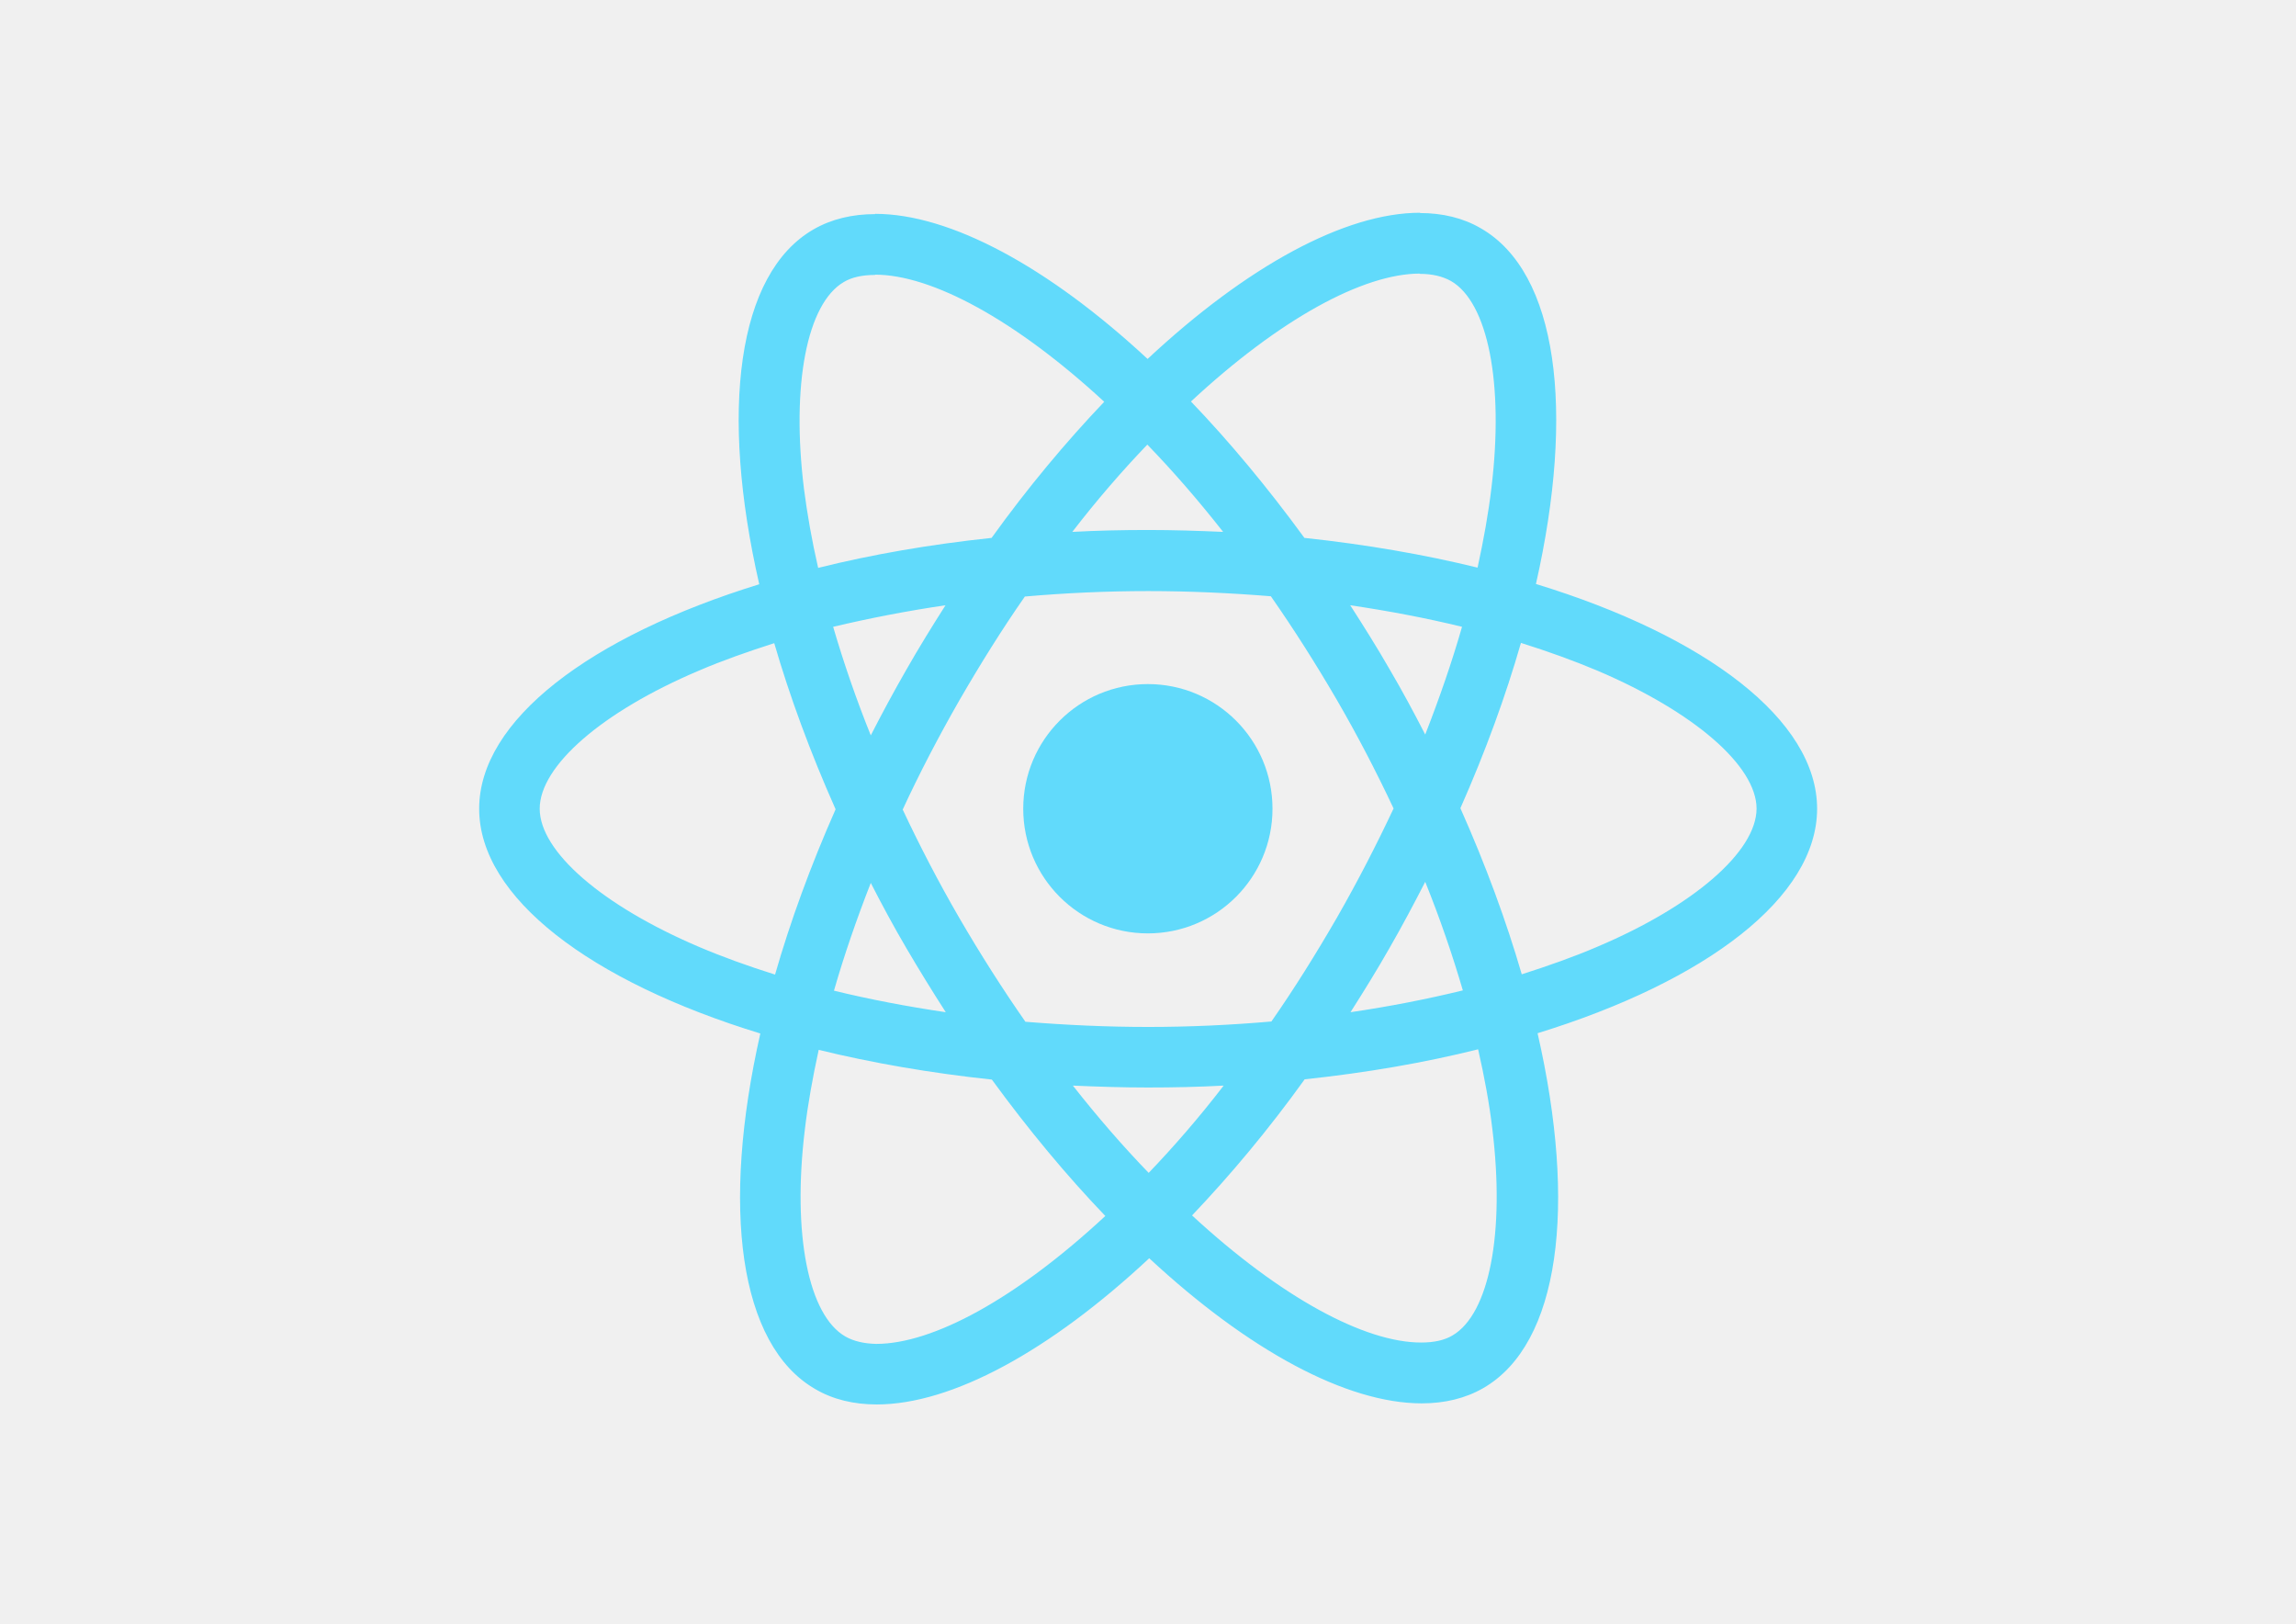
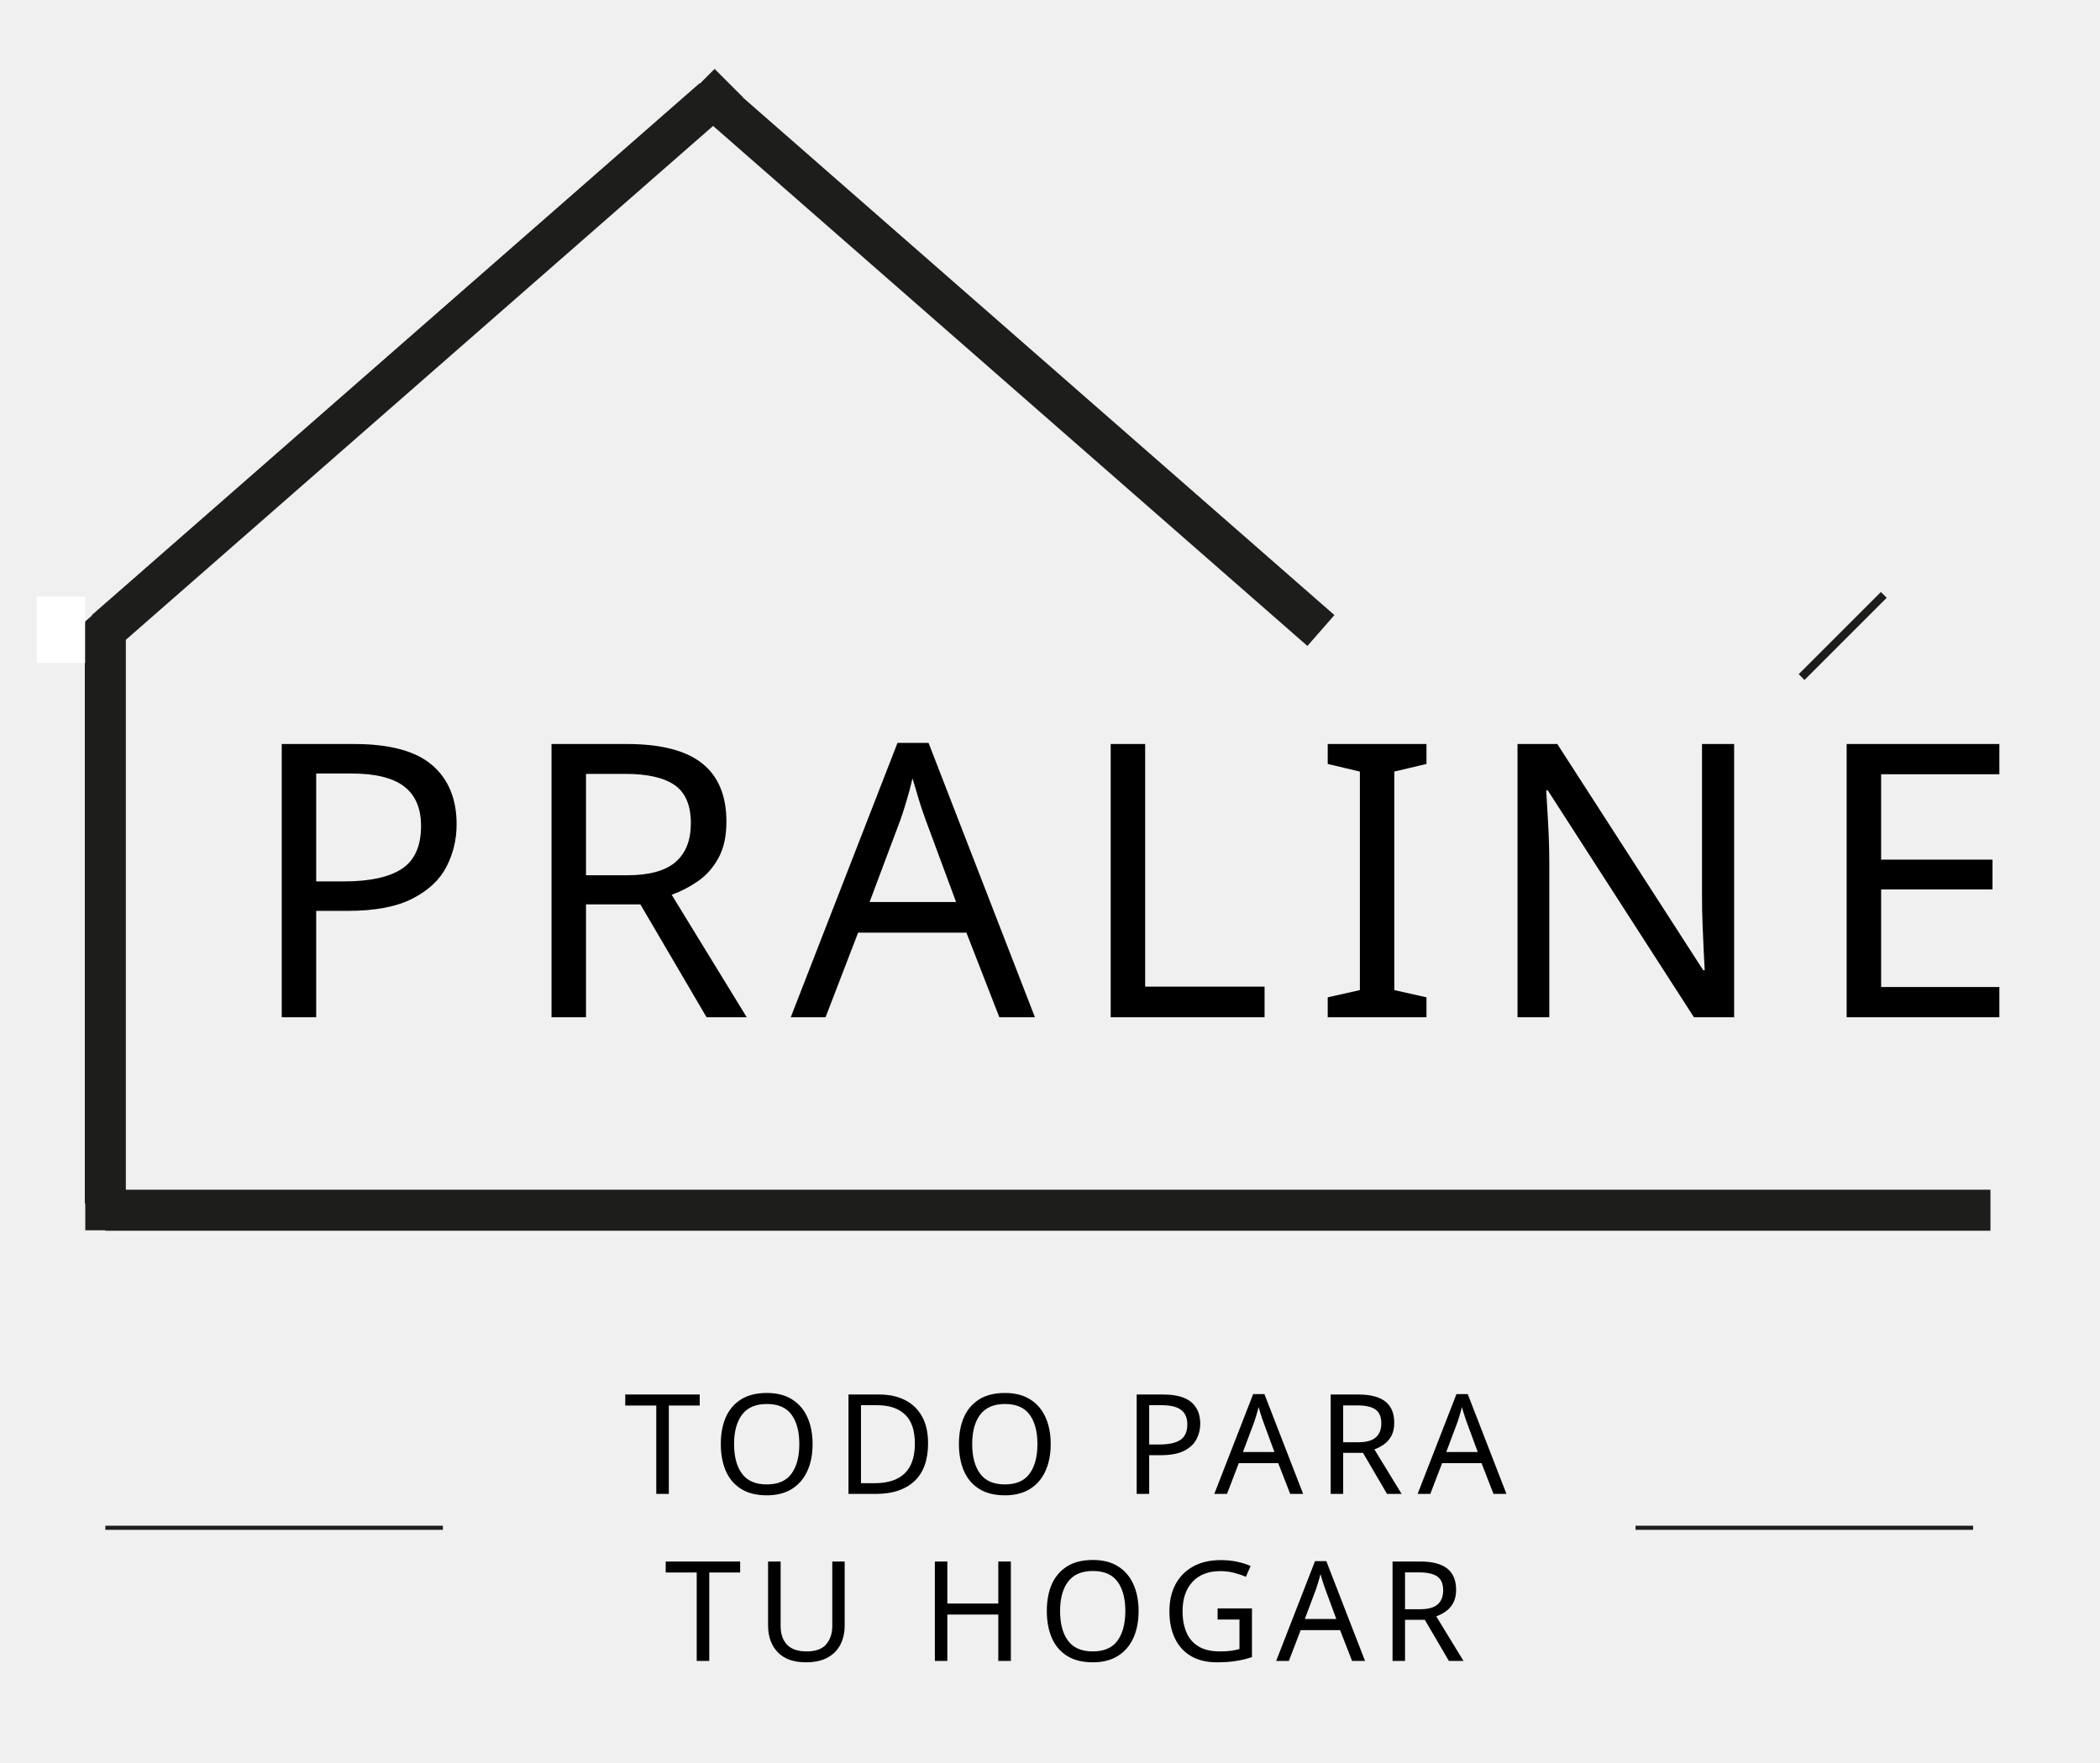
- <svg xmlns="http://www.w3.org/2000/svg" viewBox="0 0 841.9 595.3">
-   <g fill="#61DAFB">
-     <path d="M666.3 296.5c0-32.5-40.7-63.3-103.1-82.4 14.4-63.6 8-114.2-20.2-130.4-6.5-3.8-14.1-5.6-22.4-5.6v22.3c4.6 0 8.3.9 11.4 2.6 13.6 7.8 19.5 37.5 14.9 75.7-1.1 9.4-2.9 19.3-5.1 29.4-19.6-4.8-41-8.5-63.5-10.9-13.5-18.5-27.5-35.3-41.6-50 32.6-30.3 63.2-46.9 84-46.9V78c-27.5 0-63.5 19.6-99.9 53.6-36.4-33.8-72.4-53.2-99.9-53.2v22.3c20.7 0 51.4 16.5 84 46.6-14 14.7-28 31.4-41.3 49.9-22.6 2.4-44 6.1-63.6 11-2.3-10-4-19.7-5.2-29-4.7-38.2 1.1-67.9 14.6-75.8 3-1.8 6.9-2.6 11.5-2.6V78.5c-8.4 0-16 1.8-22.6 5.6-28.1 16.2-34.4 66.7-19.9 130.1-62.2 19.2-102.7 49.9-102.7 82.3 0 32.5 40.7 63.3 103.1 82.4-14.4 63.6-8 114.2 20.2 130.4 6.5 3.8 14.1 5.6 22.5 5.6 27.5 0 63.5-19.6 99.9-53.6 36.4 33.8 72.4 53.2 99.9 53.2 8.4 0 16-1.8 22.6-5.6 28.1-16.2 34.4-66.7 19.9-130.1 62-19.1 102.5-49.9 102.5-82.3zm-130.2-66.7c-3.7 12.9-8.3 26.2-13.5 39.5-4.1-8-8.4-16-13.1-24-4.6-8-9.5-15.8-14.4-23.4 14.2 2.1 27.9 4.7 41 7.9zm-45.8 106.5c-7.8 13.5-15.8 26.3-24.1 38.2-14.9 1.3-30 2-45.2 2-15.1 0-30.2-.7-45-1.9-8.3-11.9-16.4-24.6-24.2-38-7.6-13.1-14.5-26.4-20.8-39.8 6.2-13.4 13.2-26.8 20.7-39.9 7.8-13.5 15.8-26.3 24.1-38.2 14.9-1.3 30-2 45.2-2 15.1 0 30.2.7 45 1.9 8.3 11.9 16.4 24.6 24.2 38 7.6 13.1 14.5 26.4 20.8 39.8-6.3 13.4-13.2 26.8-20.7 39.9zm32.3-13c5.4 13.4 10 26.8 13.8 39.8-13.1 3.2-26.9 5.9-41.2 8 4.9-7.7 9.8-15.6 14.4-23.7 4.6-8 8.9-16.1 13-24.1zM421.2 430c-9.3-9.6-18.6-20.3-27.8-32 9 .4 18.2.7 27.5.7 9.4 0 18.7-.2 27.8-.7-9 11.7-18.3 22.4-27.5 32zm-74.4-58.9c-14.2-2.1-27.9-4.7-41-7.9 3.7-12.9 8.3-26.2 13.5-39.5 4.1 8 8.4 16 13.1 24 4.7 8 9.5 15.8 14.4 23.4zM420.7 163c9.3 9.6 18.6 20.3 27.8 32-9-.4-18.2-.7-27.5-.7-9.4 0-18.7.2-27.8.7 9-11.7 18.3-22.4 27.5-32zm-74 58.9c-4.9 7.7-9.8 15.6-14.4 23.7-4.6 8-8.9 16-13 24-5.4-13.4-10-26.8-13.8-39.8 13.1-3.1 26.9-5.8 41.2-7.9zm-90.5 125.2c-35.4-15.1-58.3-34.9-58.3-50.6 0-15.7 22.9-35.6 58.3-50.6 8.6-3.7 18-7 27.7-10.1 5.7 19.6 13.2 40 22.5 60.9-9.2 20.8-16.6 41.1-22.2 60.6-9.9-3.1-19.3-6.5-28-10.2zM310 490c-13.6-7.8-19.5-37.5-14.9-75.7 1.1-9.4 2.9-19.3 5.1-29.4 19.6 4.8 41 8.5 63.5 10.9 13.5 18.5 27.5 35.3 41.6 50-32.6 30.3-63.2 46.9-84 46.9-4.5-.1-8.3-1-11.3-2.7zm237.2-76.2c4.7 38.2-1.1 67.9-14.6 75.8-3 1.8-6.9 2.6-11.5 2.6-20.7 0-51.4-16.5-84-46.6 14-14.7 28-31.4 41.3-49.9 22.6-2.4 44-6.1 63.6-11 2.3 10.1 4.1 19.8 5.2 29.1zm38.5-66.7c-8.6 3.7-18 7-27.7 10.1-5.7-19.6-13.2-40-22.5-60.9 9.2-20.8 16.6-41.1 22.2-60.6 9.9 3.1 19.3 6.5 28.1 10.2 35.4 15.1 58.3 34.9 58.3 50.6-.1 15.7-23 35.6-58.4 50.6zM320.8 78.4z" />
-     <circle cx="420.9" cy="296.5" r="45.7" />
-     <path d="M520.5 78.1z" />
-   </g>
+ <svg xmlns="http://www.w3.org/2000/svg" id="Capa_1" data-name="Capa 1" viewBox="0 0 512 429.83">
+   <defs>
+     <style>.cls-1,.cls-3,.cls-5{fill:none;stroke:#1d1d1b;stroke-miterlimit:10;}.cls-1{stroke-width:10px;}.cls-2{font-size:93.31px;letter-spacing:0.1em;}.cls-2,.cls-4{font-family:Lonely-Regular, Lonely;}.cls-3{stroke-width:2px;}.cls-4{font-size:33.93px;letter-spacing:0.1em;}.cls-6{fill:#1d1d1b;}.cls-7{fill:#fff;}</style>
+   </defs>
+   <line class="cls-1" x1="25.68" y1="293.44" x2="25.68" y2="152.95" />
+   <line class="cls-1" x1="25.68" y1="295.09" x2="485.29" y2="295.09" />
+   <line class="cls-1" x1="25.68" y1="153.74" x2="173.86" y2="24.06" />
+   <line class="cls-1" x1="173.86" y1="24.06" x2="322.05" y2="153.74" />
+   <text class="cls-2" transform="translate(59.64 248.04)">PRALINE</text>
+   <line class="cls-3" x1="439.25" y1="165.09" x2="459.29" y2="145.05" />
+   <text class="cls-4" transform="translate(152.1 364.26)">TODO PARA <tspan x="9.86" y="40.72">TU HOGAR</tspan>
+   </text>
+   <line class="cls-5" x1="25.68" y1="372.52" x2="107.98" y2="372.52" />
+   <line class="cls-5" x1="398.76" y1="372.52" x2="481.06" y2="372.52" />
+   <rect class="cls-6" x="169.36" y="18.83" width="9.77" height="9.77" transform="translate(280.67 163.69) rotate(-135)" />
+   <rect class="cls-6" x="21.33" y="148.39" width="9.77" height="9.77" transform="translate(-71.87 273.93) rotate(-131.19)" />
+   <rect class="cls-7" x="8.96" y="145.47" width="11.79" height="16.18" />
+   <rect class="cls-6" x="20.79" y="290.21" width="9.77" height="9.77" />
</svg>
